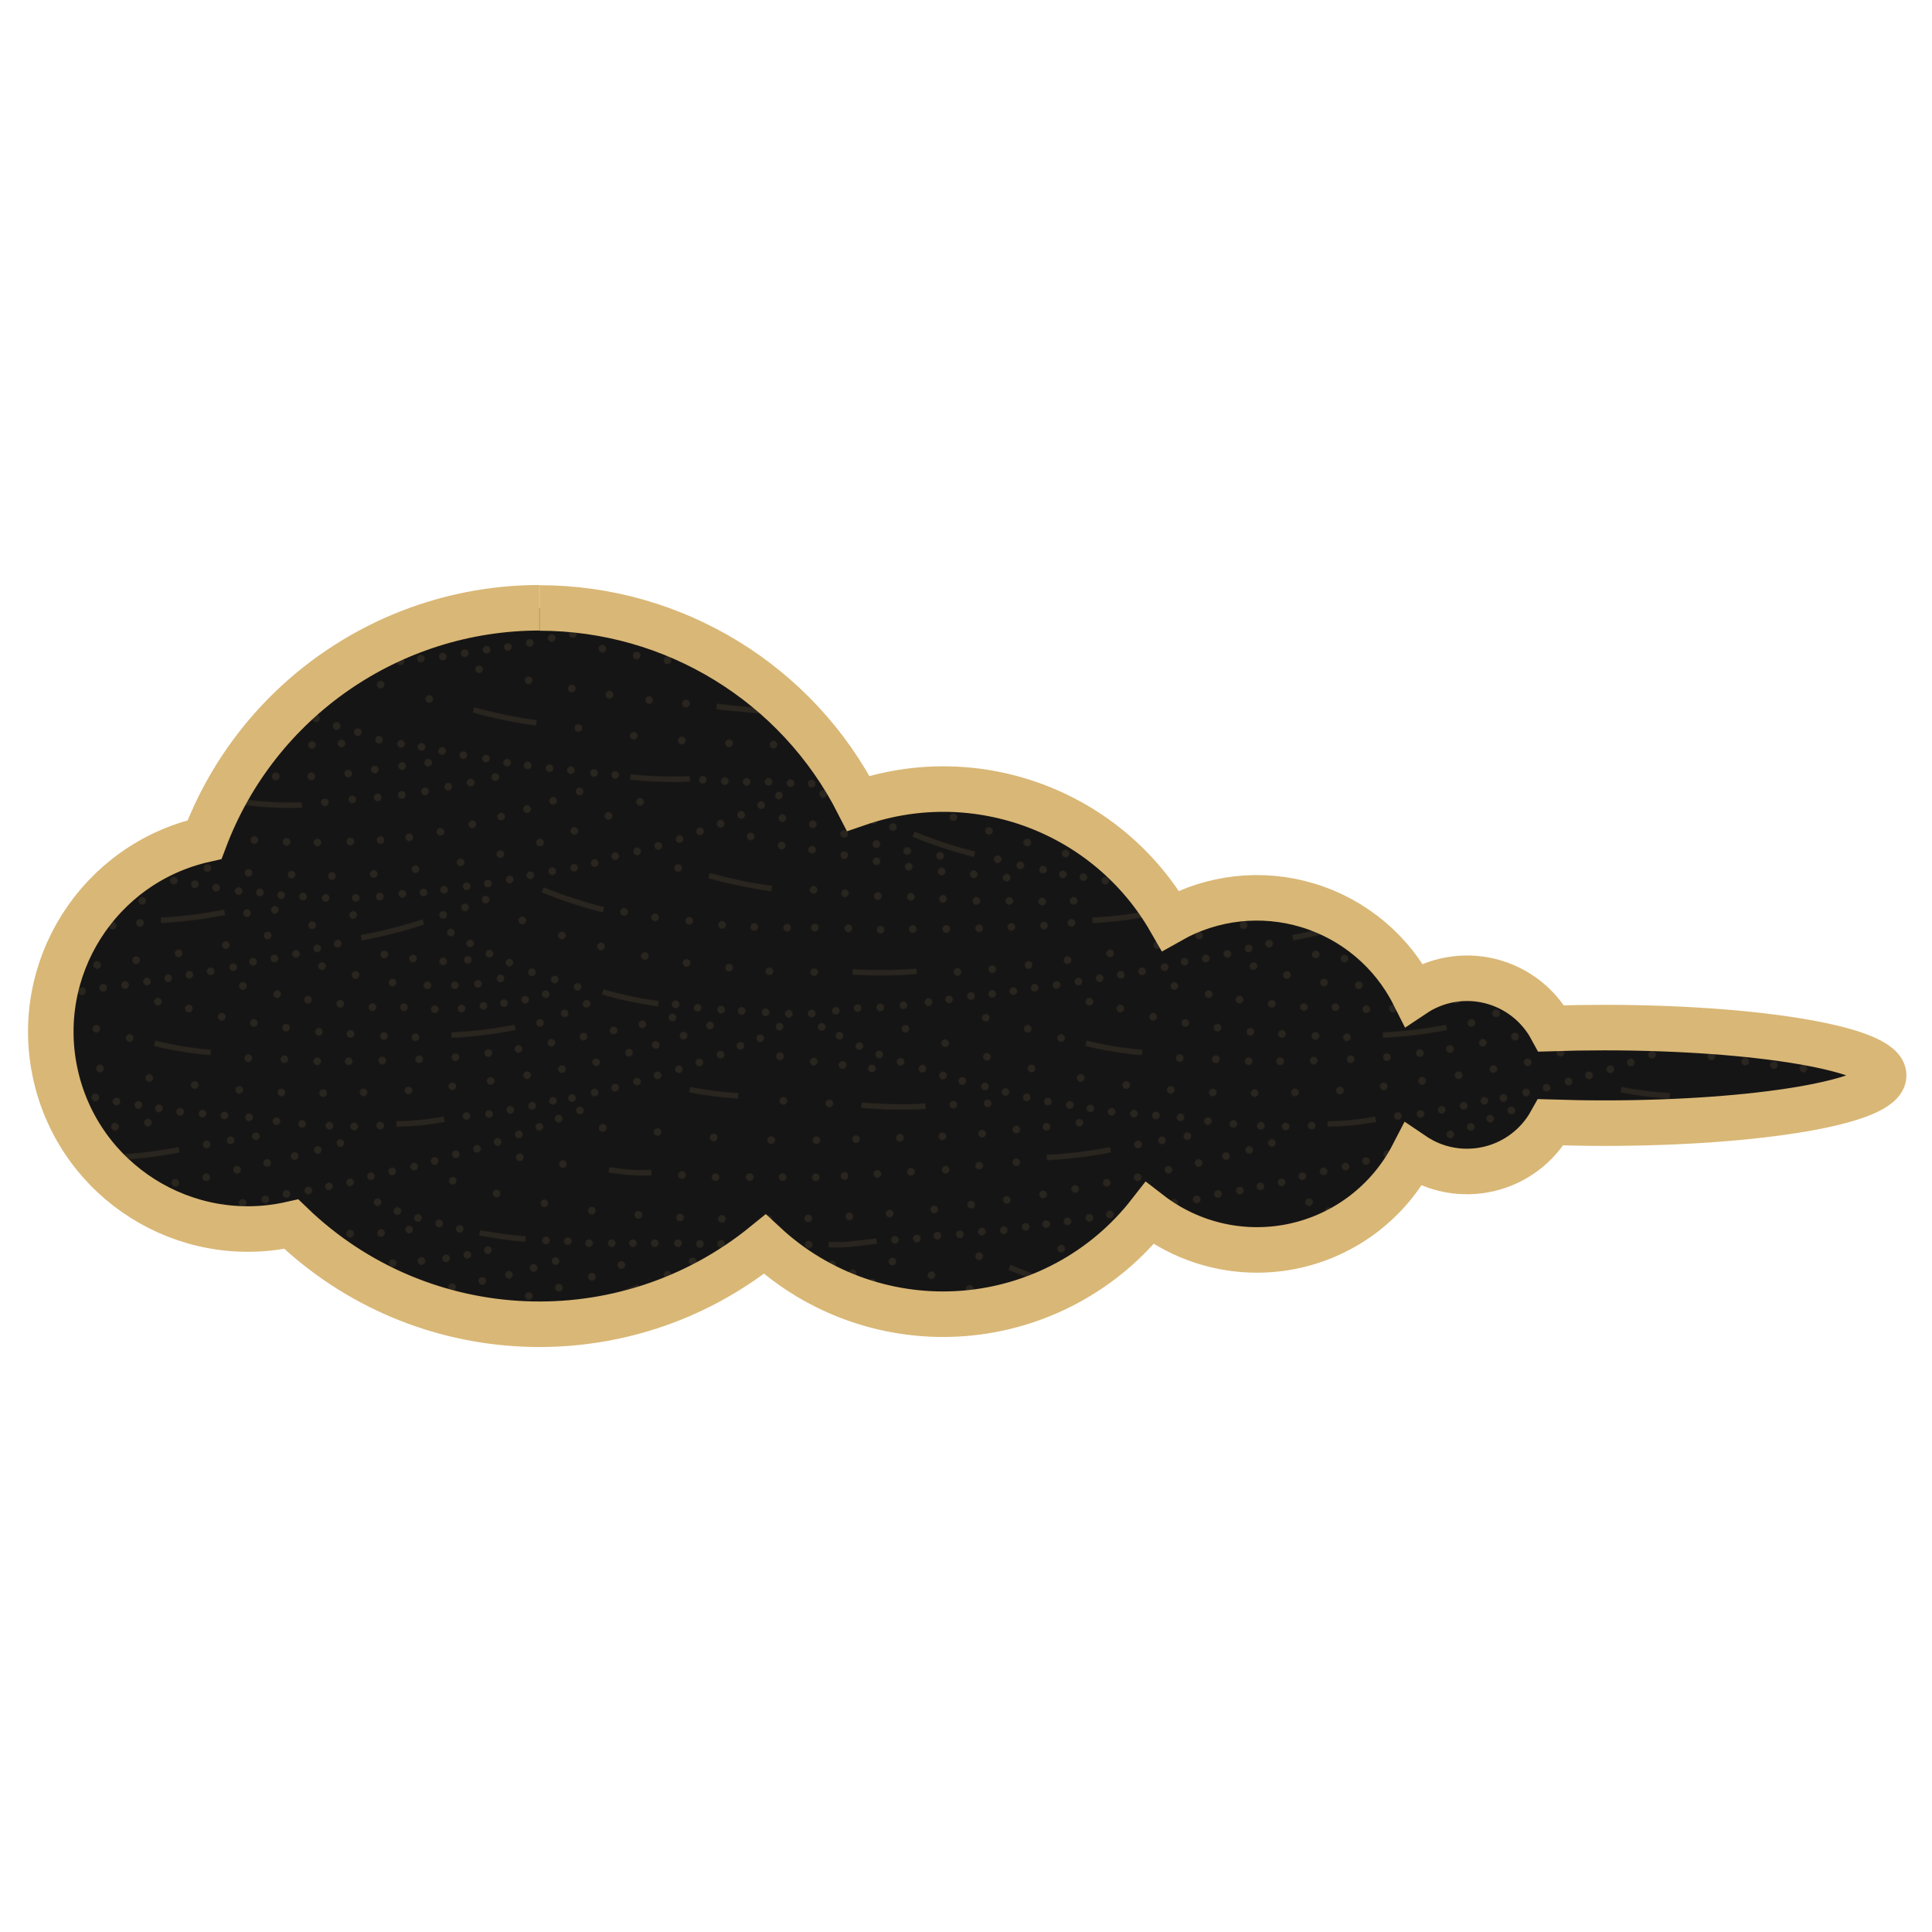
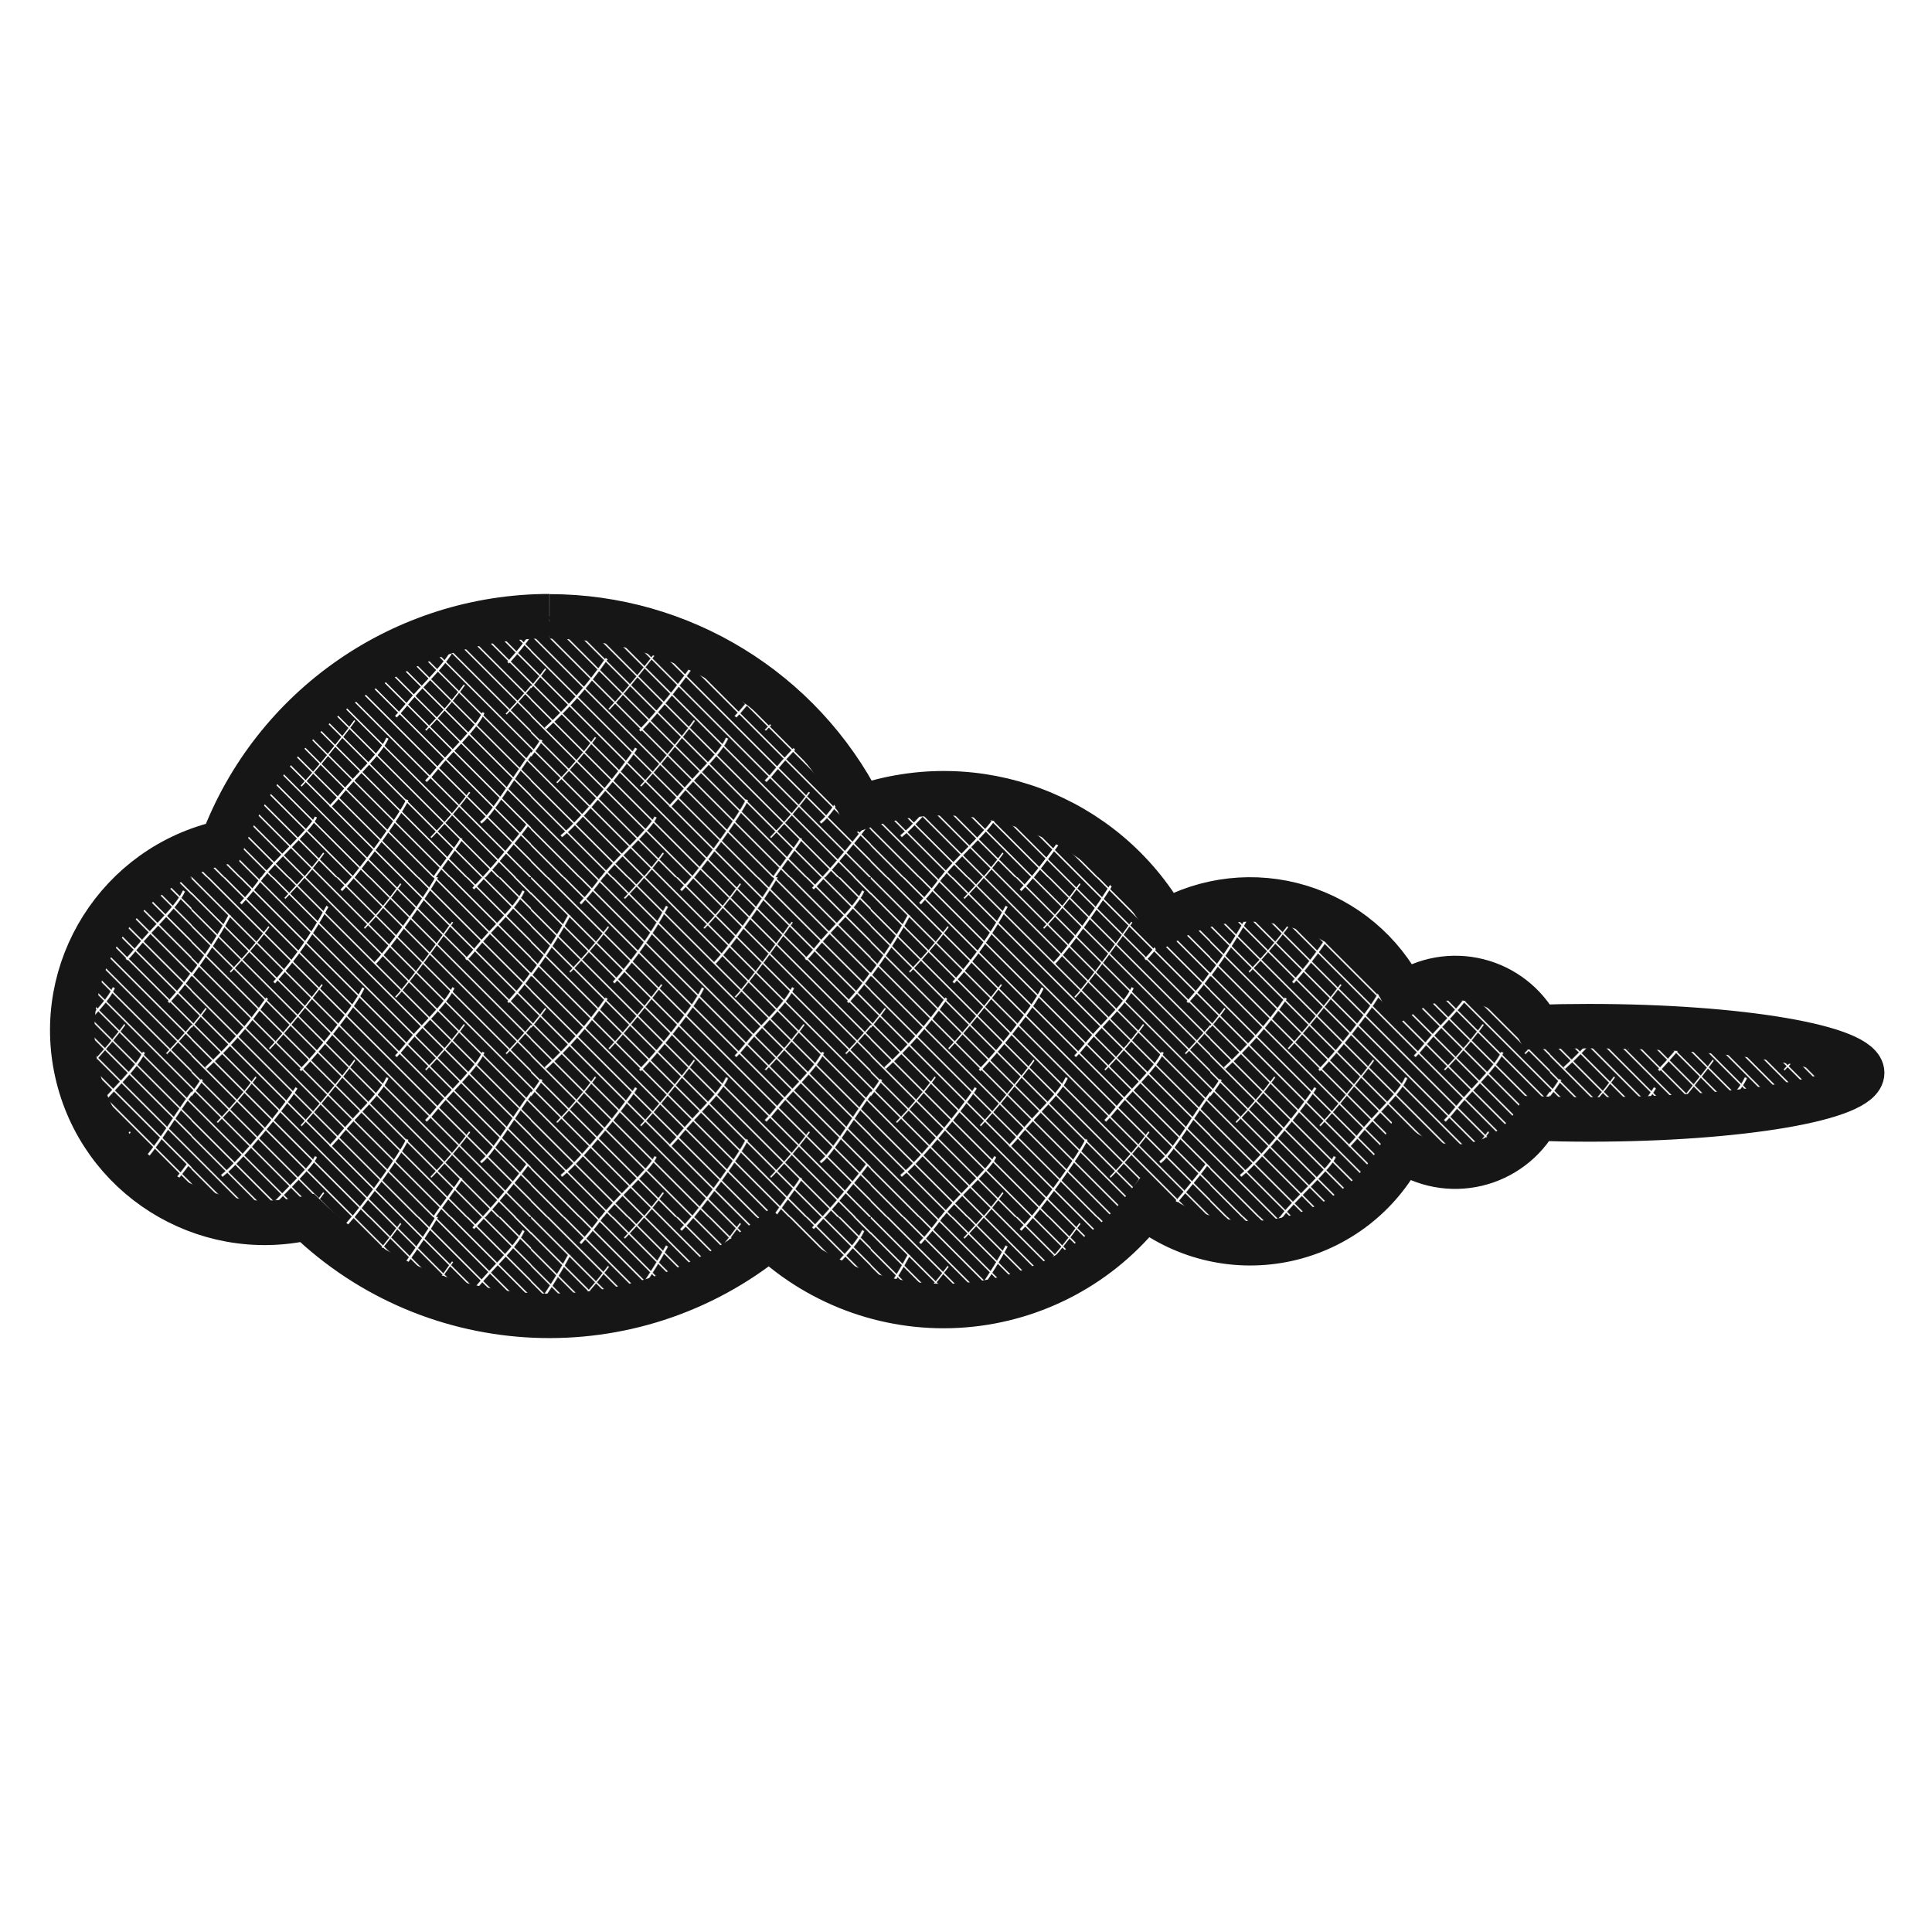
- <svg xmlns="http://www.w3.org/2000/svg" width="500" height="500">
+ <svg xmlns="http://www.w3.org/2000/svg" width="512" height="512">
  <defs>
-     <pattern id="a" data-name="New Pattern Swatch 14" width="241.06" height="241.06" patternTransform="translate(-34 111.89)" patternUnits="userSpaceOnUse">
-       <path fill="none" d="M0 0h241.06v241.06H0z" />
-       <path d="M5.07 7.42h0m9-1h0m9.62-1.59h0m8.51-1.42h0M4.6 13.68h0m8-.36h0m9-1.24h0m9-2.24h0m-26 9.68h0m7.44-.7h0m7.44-1.07h0M49.78 8h0M3.89 25.55h0m6.38-.71h0m6.26-.95h0m6.38-1.41h0m6.37-1.18h0m6.15-1.89h0m5.9-1.89h0m6.14-2.13h0m6.15-2.6h0m5.43-2.36h0m5.43-3.07h0m11.81-.89h0m-4.78 3h0m-5 2.48h0m-5 2.84h0m-5.14 2.13h0m-5.31 2.48h0m-5.32 1.94h0m-5.31 2.13h0m-5.32 1.59h0m-5.14 1.42h0m-5.67 1.6h0m-5.49.71h0m-5.67 1.06h0m-5.67.35h0m-5.49.18h0m3.62 3.55h0m-3.66 3.84h0m19.84 8h0m-5.84.18h0m-6 .18h0m-6.37-.53h0m6.73 9h0m-8.15-.35h0m16.3.53h0m8-.35h0m7.09-.71h0m6.73-1.07h0m15.24 5.5h0m5.67-1.78h0m-12.47 3.19h0m-6.55 1.24h0m-7.44.89h0m-7.09.71h0m-15.24.35h0m7.27 0h0m-14.88-.17h0m1.06 9.92h0m16.48 8h0M4.78 81h0m9.22-.18h0m35.79-3h0m-9 1.24h0m-9 .89h0m26.22-3.55h0M9.21 90.92h0m6.2-.35h0m5.67-.36h0M3 90.92h0m23.2-1.24h0m5.68-.68h0m5.67-.71h0m29.06-6h0m6-1.42h0m5.49-1.77h0m5.32-1.59h0M96.67 80h0m9.56.7h0m8.51.18h0m7.62-.35h0m-17 8.5h0m-10.46-.71h0m-11-1.77h0M114.56 89h0m9.57-.71h0m6.87-1.03h0m7.08-.89h0m6.74-.88h0M65.72 75h0m8-2h0m7.09-2.13h0m6.73-2.3h0m-46.98 2.15h0m-8.35.93h0m-9.39.53h0m-9 .35h0m34.05-2.69h0m7.08-1.24h0m6.56-1.42h0m6.2-1.59h0m6.38-2h0m6.38-2.31h0m13.46 4.79h0m11.63 3.25h0m5-2.9h0m4.79-3h0m-4.84 8.21h0M115.8 74h0m5.32 2h0m5.49 1.6h0m5.49 1.94h0m5.67 1.07h0m-37-17.07h0M10.39 36.41h0m5 2.66h0m5.14 2.3h0m5.31 2h0m5.32 1.77h0m5.66 1.78h0m5.5 1.41h0m5.49 1.24h0m5.49 1.42h0m5.32 1.42h0m5.49 1.06h0m5.31 1.24h0m5.67 1.06h0M86.57 58h0m6.14.71h0m6.14.47h0m6.38 0h0m7.56.24h0M80.9 57h0m-14.47-7.71h0m12.22 2.3h0m10.63 1.06h0m11.17.71h0m10.63.36h0m8.51 6.08h0m6.49 0h0m5.31-.18h0M238.58 90.8h0m-3 3.19h0m.89 5.85h0m-.18 7.09h0m1.42 21.26h0m-8.5-.18h0m-8.33-.53h0m-8.5-1.07h0m-8.86-.88h0m-8-1.42h0m37.62 15.35h0m5 11h0m-6-.36h0m-6.2-.35h0m-5.32-.35h0m-6.08-.48h0m-5.67-.88h0m-37.2-8.33h0m5.9 1.89h0m5.91 1.89h0m-17.66-6.26h0m-5.14-2.3h0m-5-2.66h0m-5-2.83h0m9-8.51h0m-5.32 2h0m-5.67 1.95h0m-27.28 7.44h0m-5.32 1.24h0m-5.49 1.42h0m-5.6 1.18h0m-5.5.84h0m-5.14 1.42h0m-5.84 1.06h0m-5.5.89h0m-5.49.89h0m-5.49.88h0m-5.67.89h0m-5.67.71h0m-5.49.88h0m-5.49.71h0m-5.49.53h0m-5.67.89h0m-5.32.71h0m-6.49.82h0m-6 .53h0m-5.84.18h0m-5.67.71h0m-6.2.71H3m7.2 5.73h0m-4.6-2.27h0m-3.36 56.34h0m6 5.14h0m-2.64 7.09h0m-2.3 8.86h0m.35 8.32h0m8.51-.71h0m8.5-.88h0m8.15-1.42h0m8.33-1.77h0m7.44-1.77h0M12 231.12h0m8.51-.89h0m8.15-1.59h0m-15.06-11h0m5.11 2.36h0m5.5 2.12h0m5.31 1.6h0m5.32 1.95h0m5.31 1.77h0m5.49 1.56h0m5.5 1.42h0m5.86 1.23h0m5 1.06h0m5.49 1.07h0m6 1.24h0m5.51 1.06h0m5.49.88h0m5.62 1.04h0m5.67.71h0m22.15 1.41h0m6.37-.17h0m5.5 0h0m5.84-.36h0m5.5-.71h0m5.66-.88h0m5.67-.53h0m5.67-.89h0m5.14-.89h0m5.32-1.06h0m5.84-1.65h0m6.14-1.66h0m6.85-1.31h0m7.09-2h0m6.85-2.13h0m5.91-1.42h0m-19.55 15.65h0m-7.09-3h0M126 234.6h0m22.1-1.6h0m-11.16 1.24h0m29.06-3.53h0m-8.86 1.41h0m17.86-3.19h0m-59.7 5.32h0m-3.25-5.08h0m8.15.53h0m8.5 0h0m8.68-.35h0m8.15-1.07h0m8.69-.88h0m8.32-1.77h0m8.33-2.13h0m7.79-2.13h0m8.51-2.83h0m26.1-4h0m-6.52 3.46h0m6.14 5.2h0m5.13-1.78h0m5.32-2.12h0m5.14-2.48h0m5.14-2.48h0M237 221h0m-15.59 6.55h0m8 2h0m8.86 1.6h0m-.71 8.68h0m-7.08-.41h0m-6.85-.71h0m-7.99-1.71h0m-8.13-2.12h0m-7.32-3.07h0m-5.37-16.3h0m-77.82 7.1h0m8.5.18h0m8.51.18h0m8.33-.89h0m8.68-.88h0m7.79-1.6h0m6.91-1.59h0m6.38-1.77h0m5.67-1.78h0m-69.27 6.91h0m3.54-7.61h0m23.6 1.24h0m-15.41-.36h0m8.15.53h0m14.7-.71h0m6.38-.7h0m5.49-.89h0m5.32-1.24h0m-20.38-5.31h0m-7.26.88h0m-8 .18h0m7.09-8.15h0m5.13 2.3h0m5.32 1.77h0m5.49 1.42h0m5.32 1.42h0m22.32 3h0m5.67.18h0m5.49.53h0m5.85 0h0m5.49 0h0m5.67 0h0m6 0h0m5.67.18h0m5.49 0h0m5.85.17h0m6-.35h0m5 .35h0M97 204.37h0m6.56 7.79h0m-8.15-1.95h0m-9.57-2.65h0m14.35 12.57h0m3.37 8h0m-8.33-1.24h0m9.45 6.85h0m-12.62-15.38h0m-5.31 7.09h0m6.61 7h0m-14.76-8.8h0m5.31-7.09h0m-8.33-2.66h0m-8-2.65h0m12.82 19.43h0m-34.05-17.46h0m21.85 15h0m-12.4-3h0m-11.87-3.54h0M34 218.13h0m-10.1-3.55h0m.65-5.61h0m5.67-.35h0m5.31-.71h0m5.85-.35h0m5.67-.71h0m5.67-.36h0m5.67-.88h0m5.31-.71h0m5.5-.71h0m5.67-.89h0m5.31-.88h0m5.82-1.07h0m5.67-.7h0m5.13-1.24h0m5.85-.89h0m5.49-1.42h0m5.67-.88h0m5.32-1.07h0m5.49-1.06h0m5.38-1.59h0m5.5-1.24h0m5.67-1.24h0m5.31-1.42h0m5.49-1.77h0m5.49-1.42h0m5.32-1.77h0m5.49-1.95h0m5.32-1.95h0m5-2.13h0m5.49-2.12h0M15.35 158.83h0m5.14 2.17h0m5.51 1.91h0m5.67 1.77h0m5.33 1.77h0m5 1.42h0m5.85 1.42h0m5.31 1.41h0m5.5 1.42h0m5.49 1.07h0m5.67.88h0m5.31.89h0m5.49.88h0m5.79.48h0m5.67.47h0m6.38.47h0m7.09 1h0m6.61.7h0m7.09.48h0m-23.33-9.28h0m-11.52-1.24h0m-11.77-1.82h0m-12.75-2.48h0m-11.52-3h0m-10.81-3.54h0m-10.27-3.72h0m79.54 16.47h0m-58.76-19.32h0M117.63 171h0m10.45-.18h0m-69.15-16.47h0m15.95-7h0m8 1.77h0m8.5 2.13h0m8.33 1.59h0m8.33 1.24h0m8.5 1.06h0m8.15.54h0m8.68.53h0m8.15.35h0m32.24-3.72h0m6.38-2.48h0m5.67-2.48h0m-88.94-4.61h0m8.86 2.13h0m8 1.42h0m8.33 1.06h0m8.33.89h0m8.15 0h0m8 .53h0m6.91-.18h0m5.67-.71h0m5.31-.71h0m5.5-.88h0m5.31-1.42h0m-11.69-4.07h0m-5.85 1.41h0m-9-5.84h0m6.37-.36h0m-10.45 6.56h0m7.09 0h0m-10.81-6.91h0m-5.31 6.2h0m-2.13-7.27h0m-7.44 5.32h0m-8.68-2.3h0m-49.79 18.6h0m30.71 5.2h0m9.33.29h0m8.51.53h0m8.15 0h0m8.68-.17h0m9.57-.36h0m9.38-.53h0m8.51-1.06h0m7.79-1.07h0m8.51-1.59h0m8.32-1.6h0m7.8-1.59h0m7.44-1.59h0m7.8-1.78h0m-68.33 18.9h0m11.34-1.06h0m9.92-1.42h0m-35.32 11.81h0m6.74-.23h0m22.32-2.48h0m5.85-.54h0m5.49-1.06h0m5.67-1.06h0m5.37-1.28h0m-6.67-6.62h0m9-1.59h0m8.86-1.77h0m8.5-2.48h0m6.91-2h0m7.21-2.42h0m6.85-2.6h0m18 .29h0m-5 3h0m-5.14 1.94h0m-5.13 2.31h0m-5.5 2h0m-5.31 1.77h0m-5.49 1.59h0m-5.32 1.6h0m-5.67 1.59h0m-5.31 1.24h0m-5.85 1.42h0m-56.63-47.36h0m-10.63 2.65h0m-11.52 2.66h0m-10.81 2.48h0m-12.22 2.13h0m-11 1.77h0m-10.09 1.24h0M3.65 139.7h0m37.09-.06h0m9-.71h0m55.39-15.35h0m-7.2.83h0m-34.79 3.24h0m7.09-.7h0M54.68 128h0m-8.33.35h0m-8.5.18h0m-8.68 0h0m-8.33.18h0m-8.33-.36h0m-8.68-.17h0m58.82-6.74h0m-8.5-.17h0m-8.51 0h0m-8.64-.53h0m-8.32-.53h0m-8.55-.21h0m-8.5-.71h0m-8.15-.89h0m67.32 2.84h0m151.89 17.3h0m-11-1.24h0m-10.81-1.77h0m-11.34-2.48h0m-10.1-2.84h0m-10.27-3.9h0m40.33-13.58h0m18.78-8.15h0m2.72-8.11h0M225.82 99h0m-5.31 2.31h0m-5.32 1.94h0m-5.31 2h0m-10.22-9.62h0m4.72 11.4h0m-5.49 1.41h0m-5.67 1.24h0m-5.31 1.77h0m-5.32 1.24h0m-5.67.89h0m-5.67 1.06h0m-5.31 1.07h0m-5.67 1.06h0m-5.49.71h0m-5.85.88h0m-5.31.71h0m-5.5.36h0m-5.84.71h0m-6.2.35h0m-7.8 0h0m-5.85-.35h0m-5.67-.36h0m-5.49-.71h0m-5.49-.35h0m-5.85-.89h0m-5.49-.88h0M79 116h0m-5.67-.89h0m-5.31-.7h0m-5.14-1.24h0M57 112.06h0m-5.84-1.59h0m2.3 4.78h0m-8.51-.88h0m-8.32-.71h0m-8.51-1.24h0M19.78 111h0m-8.33-1.59h0M3.12 108h0m33.13 1.59h0m-8.5-1.24h0m-8-1.77h0m-8.33-2.66h0m-8.12-2.49h0m20.73.71h0m-5-1.77h0m-5-2.13h0m-4.2-2.36h0M6 93.58h0m185.49 5.67h0m-8.86 3.9h0m-8.86 3h0m-10.27 3h0m-10.28 2.13h0m-43.76 3.18h0m10.45.36h0m10.81-.53h0m10.81-1.24h0m-43.21.95h0m-10.63-1.24h0m-9.39-1.59h0m2.6-8.17h0m-9.57-2.48h0m-2.6 8.48h0m-19.84-5.84h0m9.92 3h0M39.68 99.6h0M31 95.88h0m30.86 2h0M51 93.58h0m48.84 11.93h0m18.24-9.75h0m-29.39-1.59h0m-9.56-1.6h0m-9.22-3h0m20.91 15.23h0m17.36 1.2h0m17-11h0m6.56-.54h0m-15.6 11.7h0M138 93.82h0m18.24 7.61h0m7.45-2h0m6.73-1.94h0m6.73-2.13h0m6.85-2.43h0m-36 10.45h0m14.18-14.17h0m-6.38 1.42h0m-5.8 1.06h0m-6 1.24h0m-4.08 11.87h0m-7.44.71h0m-7.8.38h0m108.23-15.44h0m-5.67 0h0m-5.67-.18h0m-5.67-.35h0m-22.68-1.24h0m-5.49-.53h0m-6-.71h0m-5.5-.53h0m-5.67-.71h0m-5.31-.71h0m-5.49-1.06h0m-5.85-.89h0m-5.49-1.06h0m-5.32-1.07h0m-5.49-22.14h0m5.32-.71h0m5.67-.53h0m5.67-.89h0m5.66-.88h0m5.5-.71h0m5.67-1.07h0m5.67-1.24h0m5.49-1.06h0m5.31-1.24h0m5.32-1.24h0m27.28-8.15h0m5.14-2.3h0m5.14-2.3h0m5.31-2.49h0M158 49.82h0m11-1.77h0m-22.32 3.72h0M134.28 53h0m-11.16.53h0m57.23-8h0m9.74-2.84h0m9.21-2.83h0m8.86-3.37h0M35.07 40.43h0m-8.15-3.37h0m-7.5-3.66h0m14.71-1.77h0m7.26 4.25h0m8 2.84h0m8 2.83h0m8.5 1.6h0M74 44.56h0m8.33 1.07h0m8.68.88h0m9 .71h0m8.51.18h0m7.79-.36h0m8.15-.17h0M133 45.8h0m27.63-6.2h0m6.91-2.3h0m6.73-2.3h0M45.64 26.49h0m7.62 3.9h0m7.62 2.66h0m8 2h0m9.57 1.77h0m9 .88h0m9.75.54h0m10.27-.54h0m9.22-1.06h0m9-1.24h0m7.44-1.24h0m6.91-1.24h0m6.38-1.42h0m-81.64-7.31h0m-7.09-2h0m15.24 3.9h0m17.89-6.2h0m-7.44-1.6h0M74.88 16h0m23.56 5.31h0m7.26.89h0m7.44.53h0M85.51 7.89h0m5.31 2.66h0m4.78 1.77h0m5.14 2.48h0m5.49 2.13h0m5.5 1.77h0m5.27 1.77h0m5.32 1.59h0m5.68 1.42h0m5.32 1.24h0M139 26h0m5.31.89h0m5.5 1.06h0m5.67.89h0m5.66.35h0m5.67.53h0m5.5.71h0m5.49.35h0m5.67.54h0m5.84.17h0m5.67.18h0m5.5-.18h0m5.66.18h0m6 0h0m6.2-.35h0m6 0h0m6.38-.71h0m6.38 0h0M102.69 29h0m7.09 0h0m6.91-.35h0m6.73-.71h0M163 23.42h0m-11.11-1.89h0M98 3.64h0m31.19-.3h0m6.61 2.6h0m7.09 2.84h0m6.37 1.89h0m6.85 1.89h0m82 7.55h0m-6.61-.23h0m-7.56.23h0m-7.56 0h0m-7.56-.47h0m-7.82-.23h0m-7.8-.71h0m-9-1.18h0m26.69 10.15h0m-7.8-.35h0m-9-.53h0m-19.77-2.19h0M106.53 7.36h0m8.5 3.78h0m9 3.07h0m8.8 2.83h0m9.39 2.6h0m42.69 6.44h0M218 27.67h0m6.74-.17h0m6.55-.54h0m6.56-.53h0m-57.82-17h0m-8.68-2h0M163.2 4.6h0m-8.33-3.54h0m33.49 9.92h0m8 1.06h0m8.33.71h0m.17-8.75h0m-8.69-2h0m42.05 5.38h0m0 6.42h0m-8.22.1h0m-7.79-.18h0m-9.21-.35h0M18.6 164.62h0m-15.06-1.77h0m7.44.89h0M39.68 174h0m8.86-.35h0m23.74 5h0m-8.51 1.06h0m-7.79.71h0m-8.86 1.06h0m-10.28.71h0m-11 .36h0m-11.34.35h0m-10.43 9.89h0m-1.95 10.63h0m10.63-.53h0m10.45-.71h0m11.52-1.06h0m9.56-1.24h0m9.22-1.24h0m9.39-1.42h0m8.32-1.42h0m8.15-1.59h0m8-1.42h0m8-1.95h0m7.79-1.77h0m7.09-1.77h0m6-1.59h0m5.85-1.78h0m-110.58 8.51h0m8.5-.53h0m8.68-.54h0m9-.53h0m8.68-1.06h0m9.57-.89h0m31.53-4.6h0m6.2-1.07h0m6.56-1.06h0m-96 1.06h0m3.36-9.56h0m167.3 25.86h0M162.51 197h0m-11.34-3.3h0m36 7.73h0m12.05 1.07h0m10.8.7h0m10.81.36h0m12 0h0m-64.31-15.95h0m11.16 1.78h0m30.82 2.83h0m8.69.53h0m8.85 0h0m8.51 0h0M190 180h0m14.18 1.06h0m14.52 1.42h0m14.89.7h0m3.16-10.18h0m-.89-11.52h0m-24.33-91.29h0m-9.53-.88h0m-10.27-1.42h0m-9.75-1.59h0m-11.16-2.13h0M158 61.33h0m76.19 19.49h0m-11.52-.35h0m-12.22-.71h0m-12.41-1.24h0m-14.35-2h0M145.09 69h0m-12.58-3.72h0M238.28 45h0m-9.39-1.6h0m-10.45 8h0m-8.33-1.4h0m16.3 2.83h0m8.68.89h0m2.66 8.86h0m-7.8-.89h0m-7.61-.69h0m-8.15-.89h0M206.75 59h0m-16.84-3h0m8.86 1.77h0M56.33 5.54h0m6.2-3.9h0m11-.35h0m-4.44 2.83h0m11.34-.35h0m3-2.84h0M68 238.85h0m-8.85 0h0m-13.47.36h0m5.85-3.37h0M39 1.45h0M38.79 8h0m6.73-3h0M53 1.63h0m-7.3 237.58h0m5.85-3.37h0" stroke-miterlimit="11.34" stroke-linecap="round" stroke-width="1.98" stroke="#d9b776" fill="none" />
-       <path d="M27.07 16.19A116.84 116.84 0 0 0 43 11.59m53.77 17.89a116.16 116.16 0 0 1-16.49-1.83m31.83 68.8a92.7 92.7 0 0 1-14.71-.71m51.56 82a66.29 66.29 0 0 1-12.4 1.24m-18.46 28.69a92.08 92.08 0 0 1-14.62-1.77m9.13 33.72c-4.36-.11-8 .28-11.84-.55m103.63-91.21a93.21 93.21 0 0 1-14.4-3.05M88.54 160.49A91.67 91.67 0 0 1 74 158.1m-54.19 51.2c-4.34.47-8.49 1.21-12.41.89m195.2-18.59a52.26 52.26 0 0 1-11-.76m33.48-19.13a91.85 91.85 0 0 1-12.58-1.6m-13.11 51a115.86 115.86 0 0 1-15.47 5.38m-113.62-4.9a124.48 124.48 0 0 1-16.12-5.49M170 208.77c-4.25-.35-8-.89-11.87-1.59m32.07-83.63a116.08 116.08 0 0 1-15.77-5.17M60.23 83.75a119 119 0 0 1-16.15 3.81M30.2 139.48a117 117 0 0 1-16.6.16m78.54-15.44a117.67 117.67 0 0 1-16.47 2.1m-43.2 48.1a116.84 116.84 0 0 1-16.6-.27m29.27-64.93a117 117 0 0 1-15.77-5.2m148.16-87.4a117.48 117.48 0 0 1-16.35-2.84M155 41.17a118.22 118.22 0 0 1-16.25 3.42m91.83-37.38a117.75 117.75 0 0 1-16.5-1.77m0 38.11a117.79 117.79 0 0 1-15.91 4.72M172.8 75.19a116.12 116.12 0 0 1-16.25-3.37m77.19 46.25a119.05 119.05 0 0 1-16.25-3.37m20.15-42.34a190.8 190.8 0 0 1-18.17-1.42m-6.92 18.75a103.61 103.61 0 0 1-15.4-.5M58.41 47.84A116.94 116.94 0 0 1 42.53 43m59.23 28.06a118.83 118.83 0 0 1-15.68 5.43m57.49 50.2a117.57 117.57 0 0 1-16.08 4.1M167.31 154a116.93 116.93 0 0 1-16.47 2m-70.51 29.67a117.3 117.3 0 0 1-16.48 2" stroke-width="1.42" stroke-miterlimit="11.34" stroke="#d9b776" fill="none" />
+     <pattern id="a" data-name="703" width="72" height="72" patternTransform="matrix(1.25 0 0 1.25 -39.25 -37.51)" patternUnits="userSpaceOnUse">
+       <path fill="none" d="M0 0h72v72H0z" />
+       <path class="c" d="M0 20.72A101.45 101.45 0 0 0 8 8.24M10.63 5.39A53.09 53.09 0 0 0 15 0M17.69 22.14a83.67 83.67 0 0 0 11-15.75M23.25 40.75C26 38 34.33 27.94 36.33 23.69M39 18.12C41.45 15.66 49 5.24 52 0M15.88 25.85A83.8 83.8 0 0 1 3.21 40.29M0 46.05a30.22 30.22 0 0 0 2.08-2.94M31.94 2.58A33.67 33.67 0 0 0 34.24 0M22.13 44.85C19.93 48.43 10.54 60 6.61 63.14M41.44 42.72c-1.57 3.34-6.67 7.83-9.72 11.63a32 32 0 0 1-2.19 2.51M55.42 23.64c-1.57 3.36-6.67 7.83-9.72 11.63-.84 1-1.6 1.91-2.19 2.5M49.89 51.46c.59-.59 1.34-1.46 2.18-2.5 3.06-3.81 8.15-8.3 9.72-11.64M58.39 17.25c.59-.59 1.34-1.46 2.18-2.5 3.06-3.8 8.15-8.3 9.72-11.63M67.31 26.32A58.17 58.17 0 0 0 72 20.47M72 45.81h0c-3.21 4.19-8 12.5-10.47 14.46M26.27 59.45C25.06 62 17.7 68.44 15.07 72M57.13 64c-.37.77-4.87 6.78-5.62 8h0M45.66 55.81C44 59.18 38 67.45 34.29 72M71.16 61c-1.63 2.25-6 7.55-9.14 11" />
+       <path class="d" d="M23.88 0c-.51.59-1 1.17-1.54 1.75M19.9 4.37l.82-.87M20.72 3.5c.53-.56 1.08-1.15 1.62-1.75" />
+       <path class="c" d="m60.27 1.86-.35.36M61.88.1l-1.61 1.76" />
+       <path class="d" d="m1.93 29.34 1.08-1.44M0 31.72l.43-.51M.43 31.21c.53-.64 1-1.27 1.5-1.87M19.44 33.1 21 31.26M17.81 35l1.63-1.87M25.52 25.61l-1.46 1.86M21 31.26l1.55-1.89M22.53 29.37l1.53-1.9M27.06 23.6l.54-.72M27.06 23.6c-.43.57-.95 1.26-1.54 2M16.63 36.26c.34-.36.74-.79 1.18-1.29M42.14 4.36l-1.52 1.91M37.42 10c.54-.59 1.09-1.19 1.63-1.81M40.62 6.27c-.52.63-1 1.25-1.57 1.87M37.42 10l-.65.69M43.62 2.4l.66-.9M42.14 4.36c.52-.67 1-1.33 1.48-2M70.75 33c.43-.49.84-1 1.25-1.47M67.49 36.58l-.67.71M69.14 34.79a94.9 94.9 0 0 0 1.61-1.82M67.49 36.58c.54-.57 1.09-1.17 1.65-1.79M15.35 11.88c-.49.64-1 1.3-1.58 2M12.25 15.66c.52-.6 1-1.2 1.52-1.8M16.32 10.59c-.29.41-.62.84-1 1.29M10.64 17.48c-.56.62-1.11 1.22-1.65 1.79M12.25 15.66a94.9 94.9 0 0 1-1.61 1.82M9 19.27l-.67.7M50.53 16.18l1.45-2M46.09 22.06c.48-.61 1-1.26 1.5-1.94M53.42 12.2l1.42-2M50.53 16.18q-.72 1-1.47 2M52 14.2l1.44-2M54.84 10.24l.43-.6M49.06 18.16l-1.47 2M46.09 22.06c-.55.7-1.07 1.34-1.53 1.9M44.56 24c-.45.53-.85 1-1.18 1.33M49.76 40.72l.64-.67M50.4 40.05l1.62-1.75M55.21 34.61c-.5.61-1 1.22-1.55 1.83M55.21 34.61c.53-.65 1-1.29 1.52-1.91M53.66 36.44a98.9 98.9 0 0 1-1.64 1.86M57.76 31.34l-1 1.36M52 62.29l-1.12 1.18M58.32 54.85c-.48.64-1 1.31-1.57 2M58.32 54.85l.57-.76M53.64 60.49 52 62.29M55.25 58.65l-1.61 1.84M56.75 56.85l-1.5 1.8M5.57 51.85l.85-.9M8 49.23c.55-.61 1.09-1.24 1.63-1.86M6.42 51c.52-.55 1-1.13 1.59-1.72M9.64 47.37l1.57-1.87M13.57 42.46l-.81 1.09M11.21 45.5c.55-.67 1.08-1.33 1.55-2M27 68.24l.94-1.26M24 72l1.57-1.87M25.55 70.08l1.47-1.84M24.21 51.62l-.86.94M25.79 49.82c.5-.58 1-1.21 1.57-1.86M27.36 48l1.55-1.89M33.46 40.31c.42-.55.78-1 1.06-1.42M25.79 49.82a60.9 60.9 0 0 1-1.58 1.8M28.91 46.07l1.56-1.94M30.47 44.13l1.49-1.89M32 42.24l1.5-1.93M0 .1l13.77 13.76M25.52 25.61 13.77 13.86M56.75 56.85 25.52 25.61M56.75 56.85 71.9 72M68.59 72 55.25 58.65M12.25 15.66l11.81 11.81M24.06 27.47l31.19 31.18M0 3.41l12.25 12.25M65.15 72 53.64 60.49M0 6.85l10.64 10.63M22.53 29.37 10.64 17.48M22.53 29.37l10.93 10.94M53.64 60.49 33.46 40.31M20.98 31.26 8.99 19.27M20.98 31.26l10.98 10.98M61.72 72 52 62.29M31.96 42.24 52 62.29M0 10.28l8.99 8.99M19.44 33.1l11.03 11.03M19.44 33.1 0 13.66M58.34 72 30.47 44.13M17.81 34.97l11.1 11.1M54.84 72 28.91 46.07M0 17.16l17.81 17.81M0 20.6l27.36 27.36M51.4 72 27.36 47.96M47.97 72 25.79 49.82M0 24.03l25.79 25.79M0 27.41l1.93 1.93M24.21 51.62 1.93 29.34M44.59 72 24.21 51.62M.43 31.21l12.33 12.34M0 30.78l.43.43M41.22 72 12.76 43.55M37.72 72 11.21 45.5M0 34.28 11.21 45.5M9.64 47.37 34.28 72M0 37.72l9.64 9.65M8.01 49.23l19.01 19.01M30.78 72l-3.76-3.76M0 41.22l8.01 8.01M6.42 50.95l19.13 19.13M0 44.53l6.42 6.42M27.47 72l-1.92-1.92M0 47.97l23.98 23.98M0 51.47 20.53 72M0 54.85 17.15 72M0 58.28 13.72 72M0 61.72 10.28 72M0 65.16 6.84 72M0 68.6 3.4 72M72 3.47 68.53 0M72 6.72 65.28 0M72 10.22 61.88.1M58.41 0l1.86 1.86M72 13.59 60.27 1.86M72 17.09 54.91 0M72 20.53 51.47 0M48.03 0 72 23.97M44.59 0l10.25 10.24M54.84 10.24 72 27.4M53.42 12.2 72 30.78M43.62 2.4l9.8 9.8M41.22 0l2.4 2.4M42.14 4.36 37.78 0M51.98 14.2l-9.84-9.84M51.98 14.2l18.77 18.77M72 34.22l-1.25-1.25M50.53 16.18l-9.91-9.91M72 37.65l-2.86-2.86M34.34 0l6.28 6.27M50.53 16.18l18.61 18.61M30.91 0l8.14 8.14M49.06 18.16 39.05 8.14M72 41.09l-4.51-4.51M67.49 36.58 49.06 18.16M37.42 9.95 27.47 0M72 44.53 47.59 20.12M37.42 9.95l10.17 10.17M46.09 22.06 24.03 0M56.73 32.7 46.09 22.06M72 47.97 56.73 32.7M22.34 1.75l22.22 22.21M20.59 0l1.75 1.75M72 51.4 55.21 34.61M55.21 34.61 44.56 23.96M20.72 3.5l32.94 32.94M17.22 0l3.5 3.5M72 54.78 53.66 36.44M72 58.28 52.02 38.3M13.72 0l38.3 38.3M72 61.65l-21.6-21.6M10.34 0 50.4 40.05M6.91 0 72 65.09M3.47 0l11.88 11.88M58.32 54.85 72 68.53M27.06 23.6l31.26 31.25M27.06 23.6 15.35 11.88" />
    </pattern>
+     <filter id="c" x="-.35" y="1.96" width="493.85" height="346.75" filterUnits="userSpaceOnUse" color-interpolation-filters="sRGB">
+       <feFlood flood-color="#fff" result="bg" />
+       <feBlend in="SourceGraphic" in2="bg" />
+     </filter>
+     <style>
+       .c,.d{fill:none;stroke:#000;stroke-linecap:square}.c{stroke-width:.5px}.d{stroke-width:.3px}
+     </style>
+     <mask id="b" x="-.35" y="1.96" width="493.85" height="346.75" maskUnits="userSpaceOnUse">
+       <path d="M145.59 163.29a92.68 92.68 0 0 0-86.65 60 51 51 0 1 0 22.45 99.52A92.5 92.5 0 0 0 203.93 328a67.78 67.78 0 0 0 99.59-8 45.46 45.46 0 0 0 68.17-15.11 24.85 24.85 0 0 0 35.66-8.45c4.47.14 9 .23 13.76.23 40 0 72.39-5.54 72.39-12.36s-32.42-12.37-72.39-12.37q-7 0-13.62.22a24.8 24.8 0 0 0-35.6-8.8 45.48 45.48 0 0 0-63-19.11 67.73 67.73 0 0 0-80.77-30.35 92.61 92.61 0 0 0-82.49-50.56" fill="url(#a)" filter="url(#c)" />
+     </mask>
  </defs>
-   <path d="M139.59 157.29a92.68 92.68 0 0 0-86.65 60 51 51 0 1 0 22.45 99.52A92.5 92.5 0 0 0 197.93 322a67.78 67.78 0 0 0 99.59-8 45.46 45.46 0 0 0 68.17-15.11 24.85 24.85 0 0 0 35.66-8.45c4.47.14 9 .23 13.76.23 40 0 72.39-5.54 72.39-12.36s-32.42-12.37-72.39-12.37q-7 0-13.62.22a24.8 24.8 0 0 0-35.6-8.8 45.48 45.48 0 0 0-63-19.11 67.73 67.73 0 0 0-80.77-30.35 92.61 92.61 0 0 0-82.49-50.56" fill="#161515" stroke-miterlimit="10" stroke-width="11.78" stroke="#d9b776" />
-   <path d="M139.59 157.29a92.68 92.68 0 0 0-86.65 60 51 51 0 1 0 22.45 99.52A92.5 92.5 0 0 0 197.93 322a67.78 67.78 0 0 0 99.59-8 45.46 45.46 0 0 0 68.17-15.11 24.85 24.85 0 0 0 35.66-8.45c4.47.14 9 .23 13.76.23 40 0 72.39-5.54 72.39-12.36s-32.42-12.37-72.39-12.37q-7 0-13.62.22a24.8 24.8 0 0 0-35.6-8.8 45.48 45.48 0 0 0-63-19.11 67.73 67.73 0 0 0-80.77-30.35 92.61 92.61 0 0 0-82.49-50.56" opacity=".1" fill="url(#a)" />
+   <g mask="url(#b)">
+     <path d="M145.59 163.29a92.68 92.68 0 0 0-86.65 60 51 51 0 1 0 22.45 99.52A92.5 92.5 0 0 0 203.93 328a67.78 67.78 0 0 0 99.59-8 45.46 45.46 0 0 0 68.17-15.11 24.85 24.85 0 0 0 35.66-8.45c4.47.14 9 .23 13.76.23 40 0 72.39-5.54 72.39-12.36s-32.42-12.37-72.39-12.37q-7 0-13.62.22a24.8 24.8 0 0 0-35.6-8.8 45.48 45.48 0 0 0-63-19.11 67.73 67.73 0 0 0-80.77-30.35 92.61 92.61 0 0 0-82.49-50.56" fill="#171616" />
+   </g>
+   <path d="M145.59 163.29a92.68 92.68 0 0 0-86.65 60 51 51 0 1 0 22.45 99.52A92.5 92.5 0 0 0 203.93 328a67.78 67.78 0 0 0 99.59-8 45.46 45.46 0 0 0 68.17-15.11 24.85 24.85 0 0 0 35.66-8.45c4.47.14 9 .23 13.76.23 40 0 72.39-5.54 72.39-12.36s-32.42-12.37-72.39-12.37q-7 0-13.62.22a24.8 24.8 0 0 0-35.6-8.8 45.48 45.48 0 0 0-63-19.11 67.73 67.73 0 0 0-80.77-30.35 92.61 92.61 0 0 0-82.49-50.56" stroke="#171616" stroke-miterlimit="10" stroke-width="11.78" fill="none" />
</svg>
